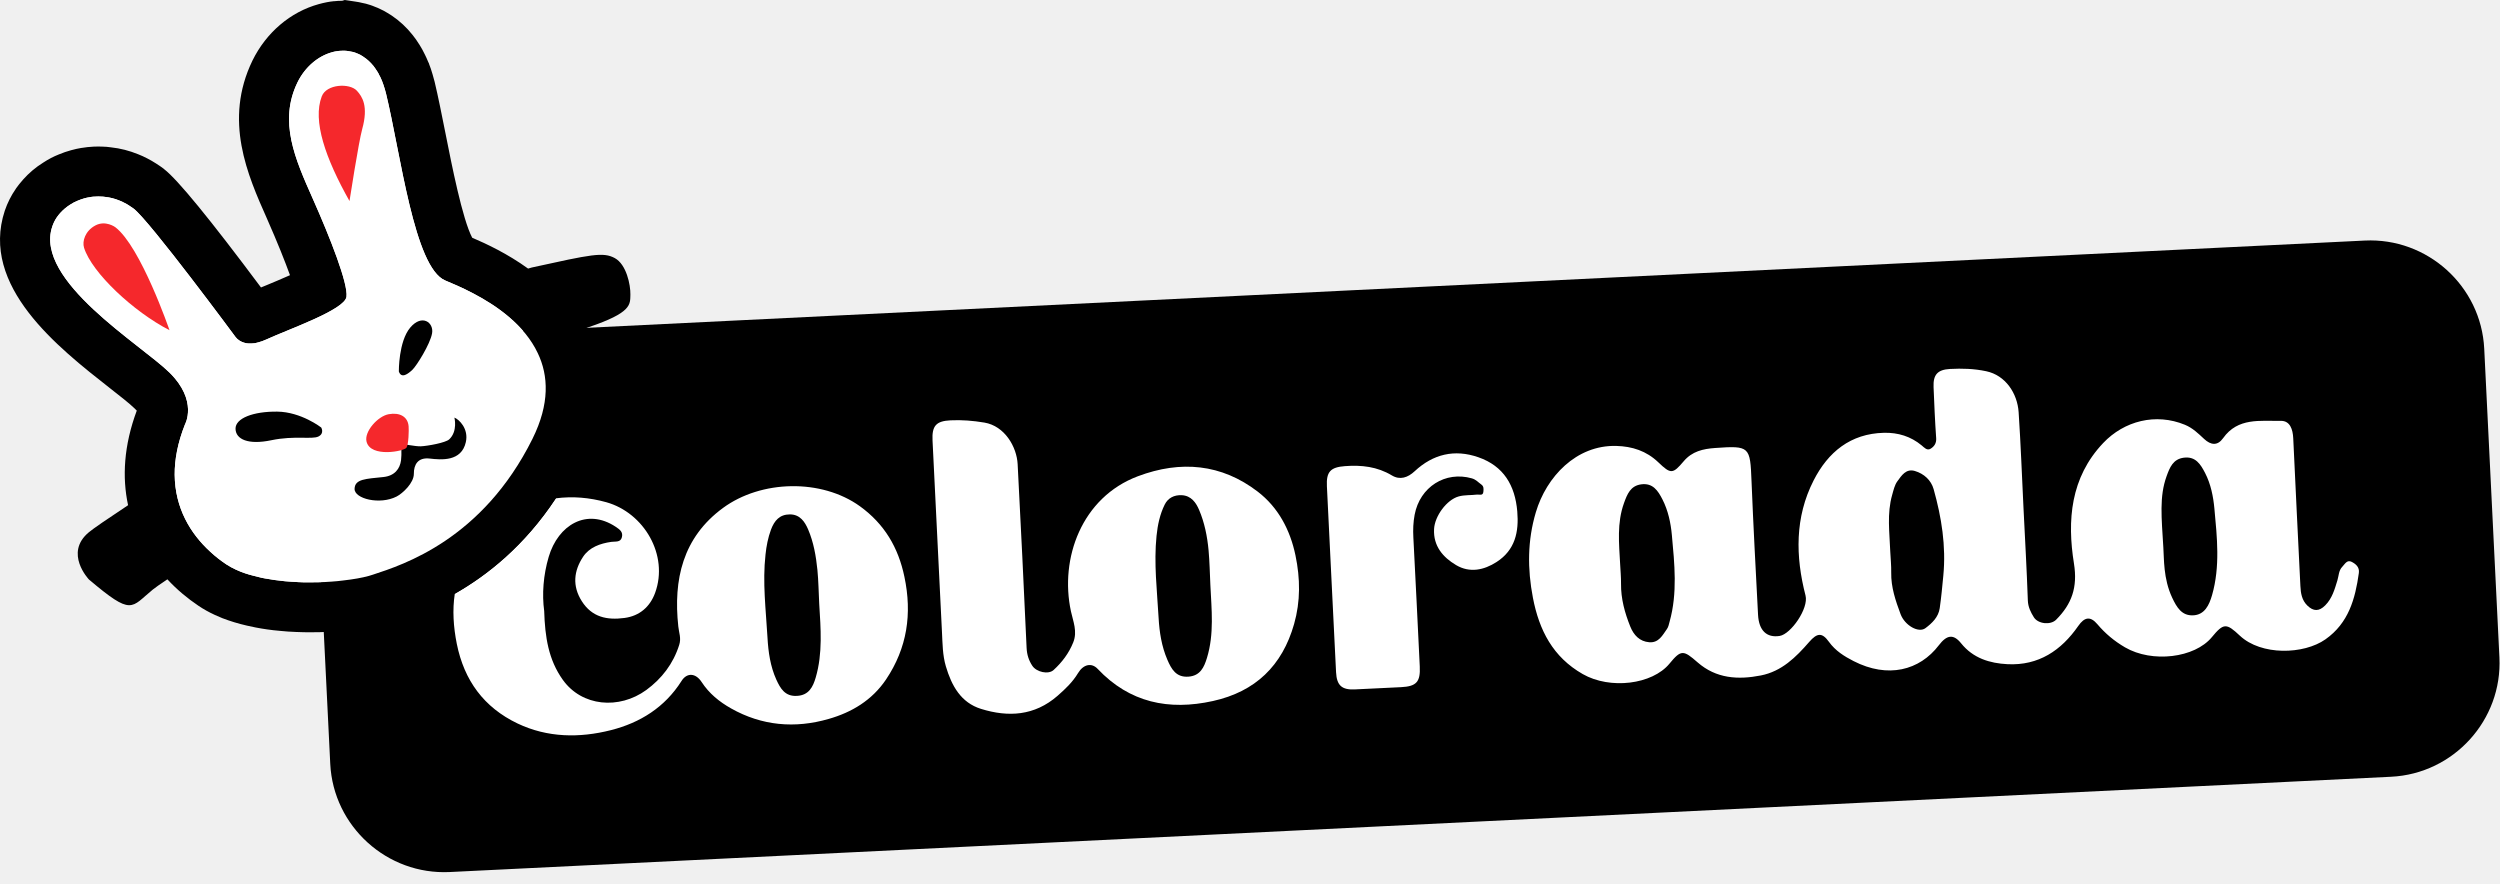
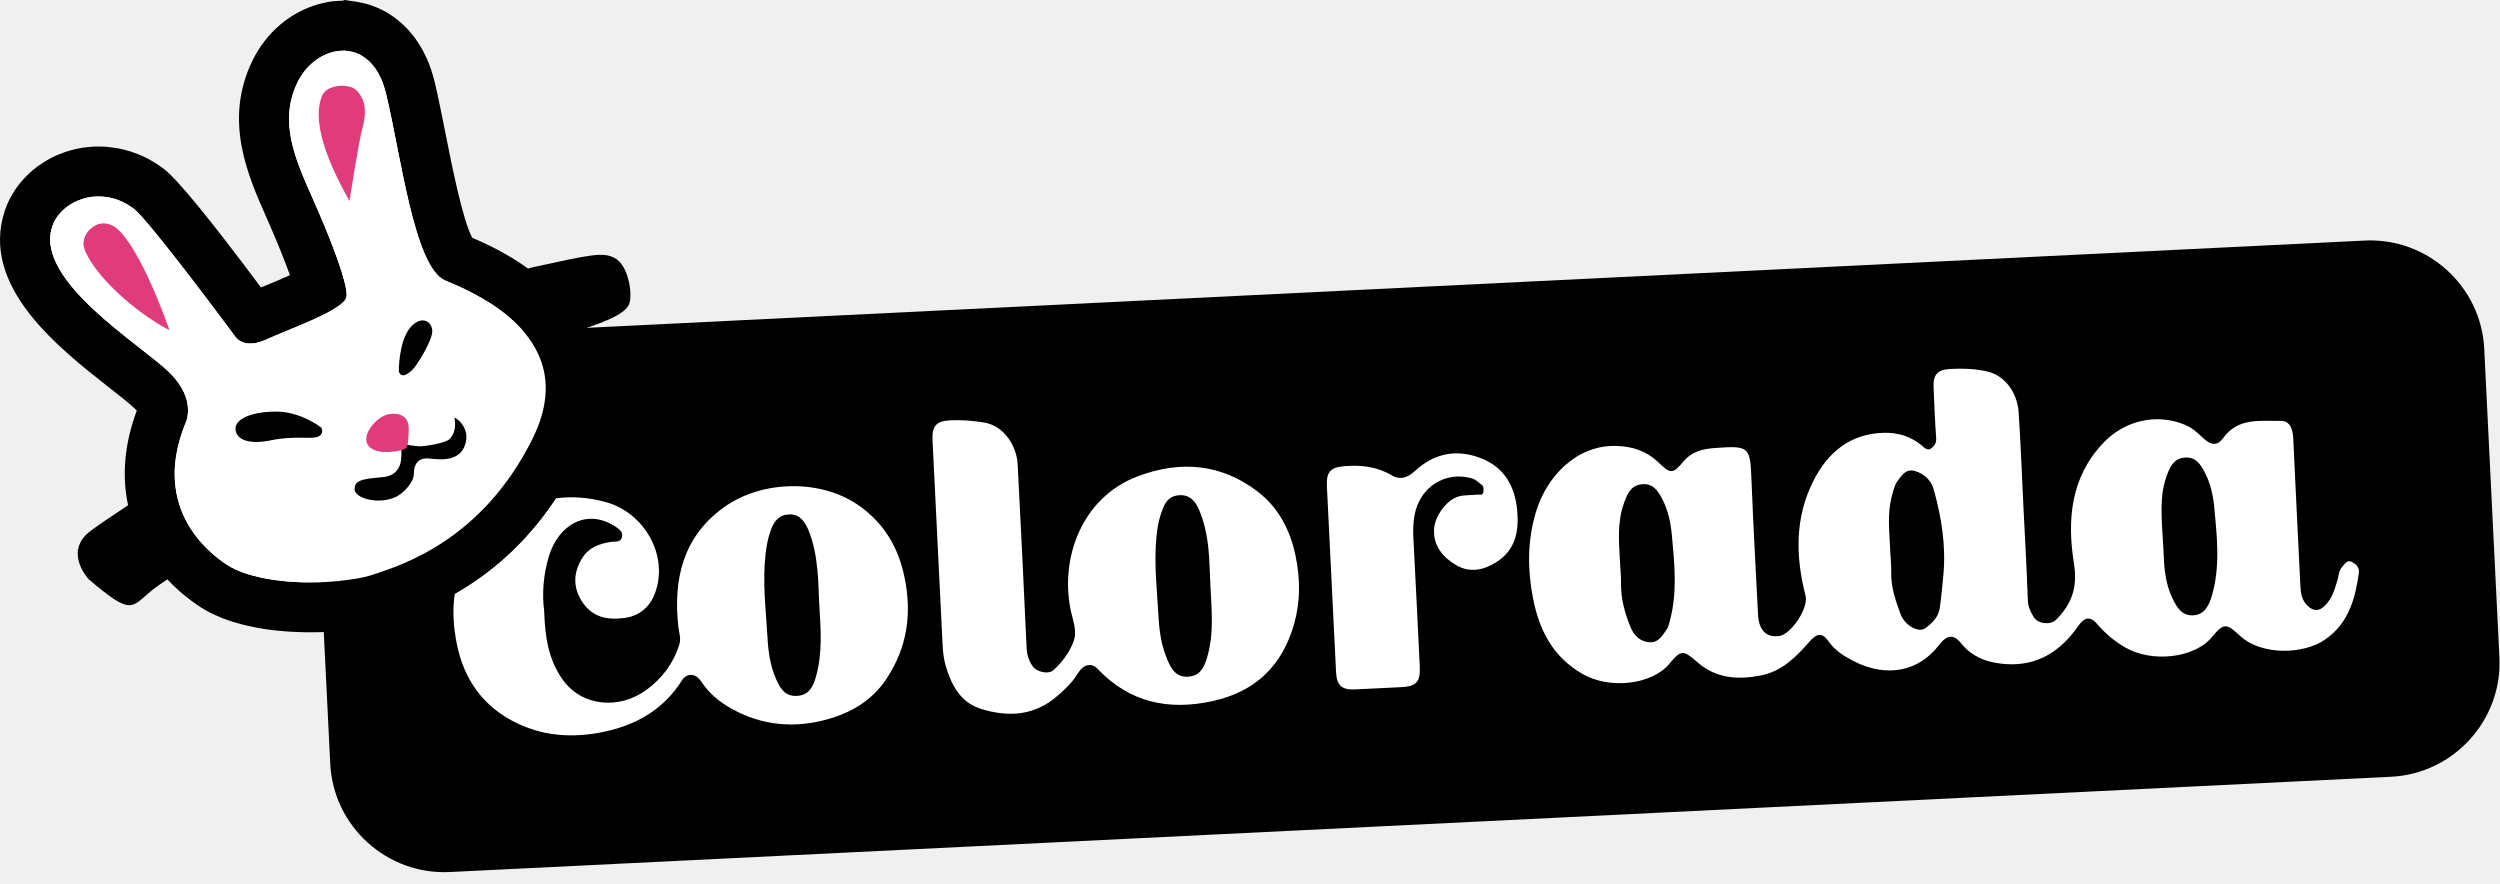
<svg xmlns="http://www.w3.org/2000/svg" width="659" height="233" viewBox="0 0 659 233" fill="none">
  <path d="M658.847 173.294L654.843 91.923C654.034 75.432 639.861 62.602 623.347 63.411L111.596 88.523C95.085 89.335 82.24 103.493 83.052 119.985L87.054 201.356C87.866 217.847 102.038 230.68 118.553 229.868L630.3 204.752C646.811 203.944 659.659 189.786 658.847 173.294Z" fill="black" />
  <path d="M389.681 120.525C383.407 118.347 377.753 119.695 372.898 124.225C371.106 125.895 369.042 126.611 366.902 125.323C363.03 122.994 358.893 122.542 354.525 122.874C350.723 123.161 349.585 124.345 349.771 128.18C350.16 136.249 350.561 144.318 350.96 152.384C351.364 160.655 351.759 168.929 352.186 177.2C352.363 180.66 353.681 181.875 357.085 181.73C361.178 181.556 365.271 181.342 369.361 181.133C373.381 180.925 374.45 179.738 374.251 175.669C373.697 164.333 373.157 153 372.56 141.663C372.452 139.646 372.522 137.673 372.898 135.687C374.285 128.332 381.011 124.108 387.987 126.097C389.09 126.413 389.659 127.145 390.462 127.707C391.192 128.218 391.078 128.973 391.015 129.648C390.907 130.769 389.934 130.302 389.33 130.374C387.715 130.576 386.021 130.431 384.482 130.867C381.327 131.763 378.201 136.047 378.021 139.454C377.784 143.92 380.351 146.904 383.837 148.965C387.415 151.083 391.167 150.297 394.52 148.129C399.381 144.987 400.415 140.23 399.953 134.81C399.372 127.953 396.375 122.848 389.681 120.525Z" fill="white" />
  <path d="M583.1 156.869C582.354 159.464 581.159 162.116 578.027 162.207C575.103 162.296 573.795 160.124 572.581 157.541C570.211 152.503 570.47 147.19 570.258 144.368C569.79 136.419 569.165 130.913 571.108 125.54C571.949 123.22 572.809 121.007 575.669 120.644C578.757 120.256 580.072 122.38 581.257 124.666C582.784 127.617 583.426 130.929 583.716 134.076C584.421 141.659 585.259 149.343 583.1 156.869ZM512.257 151.758C511.985 154.615 511.719 157.469 511.312 160.313C510.967 162.709 509.26 164.287 507.557 165.572C505.73 166.952 502.095 164.856 500.989 161.882C499.674 158.353 498.451 154.782 498.524 150.915C498.558 149.084 498.366 147.25 498.274 145.416C498.091 140.409 497.36 135.377 498.783 130.43C499.134 129.209 499.415 127.864 500.139 126.876C501.242 125.376 502.414 123.45 504.766 124.154C507.178 124.874 509.042 126.582 509.709 128.95C511.795 136.394 513.009 143.919 512.257 151.758ZM440.111 163.855C439.928 164.515 439.802 165.25 439.419 165.787C438.246 167.438 437.248 169.496 434.754 169.297C432.194 169.092 430.651 167.419 429.741 165.159C428.287 161.538 427.26 157.825 427.304 153.867C427.323 152.134 427.153 150.401 427.067 148.667C426.783 143.269 426.182 137.871 428.091 132.593C428.938 130.257 429.792 128.05 432.627 127.671C435.689 127.264 437.045 129.338 438.228 131.658C439.741 134.613 440.418 137.909 440.705 141.056C441.401 148.642 442.219 156.31 440.111 163.855ZM619.871 148.09C618.68 147.487 618.098 148.705 617.419 149.409C616.461 150.4 616.515 151.761 616.142 152.973C615.415 155.332 614.779 157.709 612.93 159.574C611.281 161.238 609.795 161.156 608.221 159.628C606.751 158.201 606.473 156.361 606.381 154.432C605.756 141.463 605.086 128.495 604.498 115.527C604.39 113.172 603.651 110.896 601.22 110.937C595.812 111.031 589.911 110.012 586.014 115.495C584.551 117.55 582.8 117.373 581.008 115.707C579.472 114.277 577.999 112.818 575.938 111.969C568.264 108.809 559.939 110.934 554.388 116.793C545.766 125.891 544.872 137.195 546.695 148.547C547.707 154.855 546.095 159.246 541.989 163.363C540.526 164.827 537.22 164.486 536.117 162.7C535.301 161.383 534.6 160.013 534.539 158.28C534.255 150.107 533.787 141.94 533.386 133.773C532.975 125.401 532.668 117.02 532.112 108.657C531.783 103.701 528.667 98.928 523.562 97.855C520.332 97.176 517.222 97.088 514.027 97.258C510.752 97.438 509.551 98.761 509.687 102.028C509.87 106.523 510.06 111.019 510.376 115.505C510.471 116.856 509.836 117.708 508.91 118.28C507.971 118.86 507.263 117.999 506.549 117.408C503.679 115.025 500.313 113.999 496.624 114.084C487.762 114.292 481.873 119.192 478.074 126.633C473.109 136.356 473.273 146.675 475.937 156.979C476.813 160.357 472.081 167.163 469.117 167.634C465.697 168.174 463.636 166.201 463.421 162.065C462.811 150.325 462.173 138.584 461.702 126.838C461.338 117.708 461.262 117.44 452.084 118.093C448.917 118.321 446.044 118.961 443.822 121.588C440.936 125 440.415 125.01 437.134 121.866C433.995 118.857 430.237 117.654 426.034 117.547C415.493 117.276 407.62 125.695 404.848 135.033C402.632 142.486 402.613 149.955 404.076 157.57C405.723 166.134 409.342 173.193 417.212 177.688C424.422 181.808 435.535 180.46 440.086 174.923C443.142 171.204 443.746 171.327 447.491 174.604C452.384 178.882 458.156 179.229 464.154 178.051C469.654 176.972 473.399 173.253 476.911 169.209C478.991 166.819 480.299 166.671 482.091 169.165C483.823 171.577 486.175 173.016 488.599 174.26C497.639 178.897 506.002 176.738 511.078 170.09C513.129 167.4 514.883 166.999 516.953 169.578C520.117 173.518 524.504 174.847 529.201 175.081C537.359 175.482 543.329 171.482 547.83 165.001C549.493 162.605 551.041 162.378 552.884 164.559C554.961 167.015 557.344 169.001 560.154 170.639C567.316 174.816 578.52 173.436 583.04 167.962C586.147 164.199 586.864 164.215 590.42 167.561C596.056 172.858 607.26 172.558 612.987 168.53C619.091 164.234 620.838 157.863 621.793 151.038C622.008 149.485 620.968 148.645 619.871 148.09Z" fill="white" />
  <path d="M215.023 178.591C214.308 181.04 213.23 183.278 210.067 183.436C206.903 183.619 205.689 181.435 204.637 179.143C203.053 175.642 202.525 171.851 202.313 168.113C201.893 160.821 200.97 153.5 201.789 146.179C202.026 143.941 202.446 141.731 203.236 139.597C204.134 137.226 205.506 135.594 208.221 135.594C210.91 135.594 212.175 137.596 213.019 139.543C214.469 142.943 215.102 146.574 215.471 150.236C215.759 153.184 215.787 156.158 215.945 159.135C216.341 165.638 216.894 172.195 215.023 178.591ZM238.405 152.051C236.796 144.31 233.13 138.123 226.698 133.463C216.549 126.143 200.654 126.487 190.559 133.912C179.961 141.703 177.458 152.79 178.801 165.136C178.959 166.768 179.62 168.217 179.038 170.007C177.458 174.982 174.452 178.881 170.365 181.883C163.197 187.095 153.389 186.252 148.354 179.197C144.559 173.877 143.661 167.901 143.449 161.057C142.845 156.631 143.215 151.603 144.638 146.785C147.116 138.385 154.654 133.804 162.299 138.862C163.513 139.651 164.249 140.311 163.933 141.599C163.592 143.047 162.22 142.678 161.139 142.836C158.187 143.259 155.365 144.26 153.705 146.76C151.253 150.472 150.807 154.447 153.364 158.475C156.051 162.715 160.033 163.504 164.591 162.898C168.599 162.374 171.342 159.949 172.685 156.291C176.323 146.312 169.759 135.174 159.821 132.384C155.365 131.146 150.937 130.777 146.509 131.358C138.206 143.941 128.398 151.656 119.883 156.502C119.226 160.821 119.517 165.215 120.411 169.717C122.361 179.38 127.554 186.464 136.413 190.703C144.296 194.466 152.732 194.574 161.032 192.468C168.731 190.517 175.242 186.464 179.645 179.512C181.042 177.274 183.362 177.353 184.942 179.774C186.921 182.802 189.608 184.989 192.696 186.729C200.841 191.335 209.564 192.073 218.423 189.516C224.511 187.78 229.862 184.595 233.554 179.118C239.142 170.796 240.46 161.793 238.405 152.051Z" fill="white" />
  <path d="M318.155 173.419C317.397 175.897 316.391 178.123 313.31 178.363C310.023 178.622 308.787 176.387 307.715 173.902C306.195 170.382 305.617 166.601 305.408 162.866C305.004 155.672 304.125 148.477 304.864 141.242C305.158 138.375 305.743 135.584 307.014 133.015C307.877 131.266 309.507 130.436 311.511 130.533C313.999 130.653 315.276 132.516 316.069 134.375C317.513 137.75 318.24 141.39 318.579 145.052C318.86 148.105 318.907 151.179 319.056 154.241C319.362 160.662 320.086 167.106 318.155 173.419ZM331.544 129.602C321.986 122.266 311.233 121.29 299.953 125.536C285.129 131.111 279.301 147.195 282.297 161.136C282.863 163.775 284.064 166.449 282.907 169.331C281.754 172.204 279.952 174.578 277.724 176.617C276.352 177.874 273.229 177.163 272.133 175.522C271.181 174.092 270.691 172.558 270.612 170.768C269.885 154.627 269.089 138.489 268.251 122.354C268.014 117.758 264.816 112.284 259.49 111.393C256.475 110.892 253.564 110.652 250.57 110.797C246.762 110.983 245.63 112.246 245.814 116.085C246.259 125.277 246.718 134.47 247.17 143.663C247.546 151.321 247.909 158.983 248.304 166.645C248.462 169.66 248.453 172.674 249.328 175.639C250.836 180.74 253.279 185.213 258.599 186.864C265.773 189.09 272.698 188.717 278.773 183.414C280.837 181.608 282.749 179.796 284.172 177.429C285.591 175.067 287.765 174.641 289.336 176.308C297.762 185.232 308.092 187.357 319.713 184.793C330.915 182.325 338.004 175.487 341.124 164.492C342.827 158.494 342.758 152.515 341.49 146.412C340.077 139.609 336.895 133.709 331.544 129.602Z" fill="white" />
  <path d="M98.319 151.472C97.977 151.605 97.607 151.709 97.212 151.813C95.42 152.315 93.126 152.71 90.569 153C90.041 153.079 89.513 153.13 88.988 153.183C88.46 153.208 87.907 153.291 87.354 153.316C86.798 153.341 86.245 153.369 85.666 153.42C84.532 153.474 83.4 153.499 82.24 153.499H79.971C79.525 153.474 79.076 153.474 78.628 153.445C78.021 153.42 77.442 153.395 76.835 153.341C76.229 153.316 75.622 153.262 75.069 153.208C73.277 153.025 71.51 152.789 69.85 152.473C69.269 152.369 68.687 152.261 68.163 152.104C66.528 151.734 64.945 151.286 63.523 150.737C63.049 150.55 62.6 150.339 62.126 150.131C61.228 149.708 60.387 149.259 59.648 148.76C58.197 147.788 56.746 146.68 55.403 145.417C50.21 140.679 46.123 133.936 46.044 125.144C46.019 121.141 46.834 116.718 48.759 111.873C48.759 111.873 52.268 105.66 44.647 98.181C37.03 90.731 9.061 73.984 13.752 59.794C14.042 58.897 14.463 58.029 14.991 57.265C15.281 56.871 15.572 56.476 15.888 56.132C16.625 55.318 17.497 54.582 18.445 53.973C19.077 53.553 19.763 53.184 20.5 52.893C21.081 52.656 21.634 52.448 22.213 52.29C22.715 52.158 23.215 52.025 23.717 51.971L23.771 51.946C24.27 51.867 24.798 51.817 25.298 51.817C25.509 51.788 25.746 51.788 25.958 51.788C26.142 51.788 26.328 51.788 26.511 51.817H26.616C26.96 51.817 27.302 51.842 27.617 51.895C28.936 52.025 30.228 52.341 31.546 52.893C31.967 53.054 32.39 53.237 32.785 53.474C33.206 53.66 33.629 53.922 33.996 54.159C34.419 54.449 34.814 54.711 35.238 55.002C39.587 58.37 62.126 88.888 62.126 88.888L62.23 88.992C62.442 89.282 63.286 90.15 64.866 90.466C65.157 90.52 65.473 90.545 65.814 90.545H66.184C66.291 90.545 66.421 90.545 66.528 90.52H66.608C66.816 90.52 67.028 90.494 67.214 90.466C67.531 90.387 67.821 90.333 68.163 90.229C68.766 90.071 69.455 89.835 70.192 89.494C75.992 86.807 90.885 81.674 91.334 78.224C91.782 74.776 87.063 62.742 82.424 52.315C77.784 41.888 73.409 32.042 78.416 21.719C80.394 17.666 83.846 14.771 87.537 13.77C87.879 13.663 88.249 13.584 88.59 13.533C88.83 13.48 89.093 13.454 89.33 13.426C89.462 13.401 89.567 13.401 89.674 13.401H89.778C89.962 13.372 90.148 13.372 90.332 13.372H90.752C91.071 13.372 91.359 13.401 91.703 13.454H91.729C92.045 13.505 92.389 13.559 92.705 13.638C92.968 13.688 93.205 13.716 93.442 13.821C93.628 13.874 93.783 13.928 93.969 14.032C94.207 14.111 94.444 14.19 94.681 14.323C94.918 14.402 95.104 14.534 95.262 14.638C95.499 14.742 95.657 14.875 95.841 15.008C96.792 15.611 97.661 16.428 98.477 17.429C98.635 17.64 98.793 17.849 98.951 18.089C99.109 18.326 99.295 18.588 99.453 18.85C99.665 19.14 99.823 19.481 99.981 19.825C100.164 20.141 100.322 20.431 100.455 20.772C100.559 20.984 100.667 21.22 100.746 21.457C100.85 21.748 100.955 22.038 101.062 22.325C101.324 23.064 101.536 23.825 101.745 24.617C105.623 40.547 109.182 70.508 117.352 73.933C119.119 74.669 121.834 75.802 124.865 77.409C130.927 80.591 138.257 85.649 141.762 93.099C144.584 98.996 144.951 106.421 140.365 115.664C127.16 142.257 106.176 148.893 98.319 151.472ZM166.172 77.671C166.226 75.064 165.119 69.694 162.06 68.033C159.003 66.376 155.893 67.061 140.207 70.508C139.916 70.587 139.575 70.666 139.205 70.799C133.747 66.85 128.212 64.267 124.47 62.664C121.888 57.764 119.04 43.284 117.456 35.281C116.454 30.277 115.532 25.593 114.558 21.511L114.53 21.432L114.504 21.325C114.188 20.087 113.872 19.061 113.556 18.089L113.452 17.824L113.373 17.587C113.291 17.404 113.24 17.218 113.161 17.034L113.057 16.693L112.896 16.378C112.791 16.113 112.633 15.718 112.421 15.27C112.159 14.664 111.894 14.19 111.739 13.874C111.527 13.454 111.182 12.741 110.655 11.927C110.339 11.399 109.997 10.901 109.653 10.399C109.39 10.029 109.074 9.609 108.758 9.215C107.178 7.213 105.304 5.474 103.221 4.082C102.933 3.896 102.563 3.659 102.115 3.397C101.536 3.027 100.901 2.683 100.243 2.396C99.823 2.185 99.374 1.973 98.9 1.815C98.426 1.604 97.977 1.449 97.582 1.316C96.738 1.026 96.024 0.868 95.578 0.789C94.867 0.603 94.235 0.499 93.679 0.42L90.885 0L90.199 0.208C89.829 0.208 89.462 0.208 89.067 0.237C88.802 0.262 88.511 0.262 88.195 0.316H88.012C87.433 0.366 86.773 0.474 86.194 0.578C85.404 0.736 84.718 0.893 84.058 1.08C76.57 3.132 70.192 8.558 66.554 15.955C58.883 31.777 65.264 46.128 70.375 57.635C73.198 64.031 75.173 69.034 76.44 72.538C74.25 73.51 71.93 74.486 70.4 75.117C69.85 75.326 69.323 75.537 68.795 75.774C55.378 57.792 46.809 47.312 43.276 44.6L43.171 44.496C42.485 43.997 41.828 43.52 41.142 43.1C40.352 42.602 39.612 42.154 38.822 41.759C38.032 41.336 37.188 40.967 36.398 40.654C34.129 39.732 31.73 39.098 29.226 38.836C28.436 38.731 27.725 38.649 26.985 38.649C26.644 38.624 26.299 38.624 25.958 38.624C25.563 38.624 25.14 38.624 24.744 38.649C23.663 38.703 22.557 38.81 21.502 38.993H21.451C20.607 39.126 19.709 39.334 18.733 39.6C17.655 39.887 16.599 40.256 15.518 40.705C14.121 41.257 12.75 41.967 11.353 42.889C9.403 44.101 7.636 45.601 6.109 47.312C5.291 48.208 4.709 49.023 4.314 49.55L4.235 49.657L4.156 49.79C2.945 51.526 1.969 53.474 1.258 55.554C-5.307 75.458 15.307 91.599 28.936 102.288C31.546 104.315 34.236 106.449 35.421 107.608C35.687 107.844 35.895 108.081 36.053 108.239C32.627 117.454 32.178 125.826 33.762 133.172C28.303 136.78 24.586 139.334 23.452 140.281C16.783 145.784 23.452 152.763 23.452 152.763C34.972 162.505 34.419 160.188 40.298 155.396C40.826 154.948 42.169 154.026 44.123 152.71C46.626 155.421 49.42 157.739 52.318 159.686C53.636 160.583 55.112 161.397 56.667 162.111C57.249 162.373 57.935 162.66 58.617 162.951C60.596 163.714 62.733 164.374 65.024 164.898C65.896 165.11 66.687 165.268 67.369 165.4C69.402 165.795 71.564 166.111 73.804 166.297C74.487 166.376 75.201 166.426 75.913 166.48C76.44 166.505 76.993 166.534 77.518 166.559L77.916 166.584C78.52 166.612 79.076 166.638 79.629 166.638C79.999 166.663 80.366 166.663 80.71 166.663H82.24C83.634 166.663 84.981 166.638 86.403 166.559L86.956 166.534C87.354 166.505 87.749 166.48 88.144 166.455C88.672 166.426 89.197 166.376 89.725 166.322L90.094 166.297H90.199L90.306 166.268H90.436C91.017 166.215 91.599 166.139 92.177 166.06C95.445 165.691 98.319 165.163 100.692 164.532C101.378 164.321 102.01 164.138 102.592 163.926L102.696 163.901C106.438 162.66 112.712 160.608 119.884 156.501C128.399 151.655 138.203 143.943 146.509 131.357C148.485 128.355 150.384 125.09 152.176 121.51C158.95 107.87 157.369 96.969 154.863 90.229C154.443 89.099 153.968 87.991 153.466 86.94C154.152 86.624 154.705 86.413 155.128 86.255C166.595 82.384 166.093 80.279 166.172 77.671Z" fill="black" />
  <path d="M140.367 115.665C127.158 142.258 106.178 148.891 98.32 151.473C97.976 151.602 97.609 151.71 97.214 151.814C95.422 152.313 93.127 152.71 90.57 153.001C90.043 153.08 89.515 153.13 88.99 153.184C88.462 153.209 87.906 153.288 87.356 153.317C86.8 153.342 86.246 153.367 85.665 153.421C84.533 153.474 83.402 153.5 82.239 153.5H79.973C79.524 153.474 79.075 153.474 78.629 153.446C78.022 153.421 77.441 153.395 76.834 153.342C76.23 153.317 75.624 153.263 75.07 153.209C73.275 153.026 71.511 152.789 69.849 152.474C69.27 152.366 68.689 152.262 68.164 152.104C66.53 151.735 64.947 151.287 63.524 150.734C63.05 150.551 62.602 150.34 62.127 150.128C61.23 149.708 60.386 149.26 59.646 148.761C58.199 147.786 56.748 146.681 55.405 145.415C50.212 140.676 46.125 133.937 46.046 125.142C46.017 121.139 46.836 116.716 48.761 111.873C48.761 111.873 52.266 105.661 44.649 98.182C37.032 90.732 9.063 73.985 13.753 59.795C14.044 58.898 14.464 58.03 14.992 57.266C15.283 56.868 15.574 56.474 15.89 56.133C16.626 55.318 17.496 54.58 18.447 53.974C19.079 53.554 19.765 53.184 20.501 52.894C21.083 52.657 21.636 52.449 22.215 52.288C22.717 52.158 23.216 52.026 23.719 51.972L23.77 51.947C24.272 51.868 24.8 51.814 25.299 51.814C25.511 51.789 25.748 51.789 25.96 51.789C26.143 51.789 26.326 51.789 26.513 51.814H26.617C26.962 51.814 27.303 51.843 27.619 51.893C28.937 52.026 30.23 52.341 31.548 52.894C31.968 53.055 32.389 53.238 32.787 53.475C33.207 53.658 33.628 53.92 33.998 54.16C34.421 54.447 34.816 54.712 35.236 55.003C39.589 58.371 62.127 88.888 62.127 88.888L62.232 88.993C62.444 89.283 63.287 90.151 64.868 90.467C65.159 90.52 65.475 90.546 65.816 90.546H66.186C66.29 90.546 66.423 90.546 66.53 90.52H66.609C66.818 90.52 67.03 90.492 67.213 90.467C67.532 90.388 67.82 90.334 68.164 90.23C68.768 90.072 69.454 89.835 70.194 89.491C75.993 86.808 90.886 81.672 91.335 78.224C91.781 74.774 87.065 62.74 82.422 52.316C77.785 41.889 73.408 32.043 78.418 21.72C80.393 17.666 83.847 14.772 87.539 13.771C87.881 13.664 88.25 13.585 88.592 13.531C88.829 13.48 89.094 13.455 89.331 13.427C89.464 13.398 89.568 13.398 89.673 13.398H89.78C89.963 13.373 90.147 13.373 90.333 13.373H90.754C91.07 13.373 91.361 13.398 91.705 13.455H91.73C92.046 13.506 92.388 13.559 92.704 13.638C92.969 13.689 93.206 13.717 93.443 13.821C93.627 13.875 93.785 13.926 93.971 14.033C94.208 14.112 94.445 14.191 94.682 14.32C94.919 14.402 95.106 14.532 95.261 14.639C95.501 14.743 95.656 14.876 95.842 15.008C96.79 15.611 97.66 16.429 98.478 17.43C98.636 17.641 98.794 17.85 98.952 18.086C99.11 18.326 99.294 18.588 99.455 18.85C99.667 19.141 99.822 19.482 99.983 19.826C100.166 20.142 100.324 20.432 100.457 20.773C100.561 20.984 100.665 21.221 100.744 21.458C100.852 21.748 100.956 22.036 101.061 22.326C101.326 23.065 101.535 23.826 101.746 24.618C105.621 40.547 109.18 70.509 117.354 73.931C119.117 74.67 121.836 75.803 124.867 77.407C130.929 80.592 138.258 85.649 141.764 93.1C144.583 98.996 144.953 106.421 140.367 115.665Z" fill="white" />
  <path d="M105.135 97.914C105.135 97.914 105.044 90.028 108.137 86.355C111.231 82.687 114.371 84.997 113.9 87.834C113.428 90.673 109.78 96.481 108.699 97.488C107.625 98.497 105.803 99.943 105.135 97.914Z" fill="black" />
  <path d="M84.668 112.69C84.668 112.69 79.386 108.573 73.077 108.504C66.772 108.434 62.021 110.249 62.085 113.037C62.148 115.824 65.454 117.321 71.538 116.042C77.623 114.767 82.294 115.897 83.944 115.06C85.591 114.227 84.668 112.69 84.668 112.69Z" fill="black" />
-   <path d="M30.384 59.882C30.384 59.882 27.828 57.992 25.135 59.432C22.439 60.87 21.621 63.608 22.156 65.31C24.235 71.918 35.204 82.17 44.678 87.041C44.678 87.041 37.101 64.982 30.384 59.882Z" fill="#F5282C" />
-   <path d="M95.481 34.01C97.147 27.977 95.513 25.489 94.076 23.921C92.165 21.839 86.065 22.135 84.821 25.39C82.344 31.857 85.793 41.727 92.127 52.995C92.127 52.995 94.531 37.439 95.481 34.01Z" fill="#F5282C" />
+   <path d="M30.384 59.882C30.384 59.882 27.828 57.992 25.135 59.432C22.439 60.87 21.621 63.608 22.156 65.31C24.235 71.918 35.204 82.17 44.678 87.041C44.678 87.041 37.101 64.982 30.384 59.882Z" fill="#E03B7A" />
+   <path d="M95.481 34.01C97.147 27.977 95.513 25.489 94.076 23.921C92.165 21.839 86.065 22.135 84.821 25.39C82.344 31.857 85.793 41.727 92.127 52.995C92.127 52.995 94.531 37.439 95.481 34.01Z" fill="#E03B7A" />
  <path d="M105.74 116.947C105.74 116.947 105.927 119.738 105.715 121.332C105.418 123.58 104.03 125.427 101.085 125.742C96.47 126.235 93.54 126.235 93.467 128.852C93.395 131.472 100.102 133.148 104.533 130.891C106.148 130.064 109.11 127.305 109.091 124.893C109.072 122.481 110.159 120.521 113.253 120.874C116.344 121.225 121.635 121.724 122.795 116.537C123.579 113.03 121.032 110.567 119.777 110.075C119.777 110.075 120.716 113.674 118.402 115.823C117.451 116.707 112.776 117.557 110.936 117.648C109.555 117.714 105.74 116.947 105.74 116.947Z" fill="black" />
-   <path d="M96.617 116.403C95.968 113.766 99.582 109.698 102.475 109.18C105.37 108.665 107.517 109.824 107.713 112.396C107.793 113.422 107.721 117.074 107.151 118.005C106.585 118.938 97.683 120.726 96.617 116.403Z" fill="#F5282C" />
+   <path d="M96.617 116.403C95.968 113.766 99.582 109.698 102.475 109.18C105.37 108.665 107.517 109.824 107.713 112.396C107.793 113.422 107.721 117.074 107.151 118.005C106.585 118.938 97.683 120.726 96.617 116.403Z" fill="#E03B7A" />
</svg>
